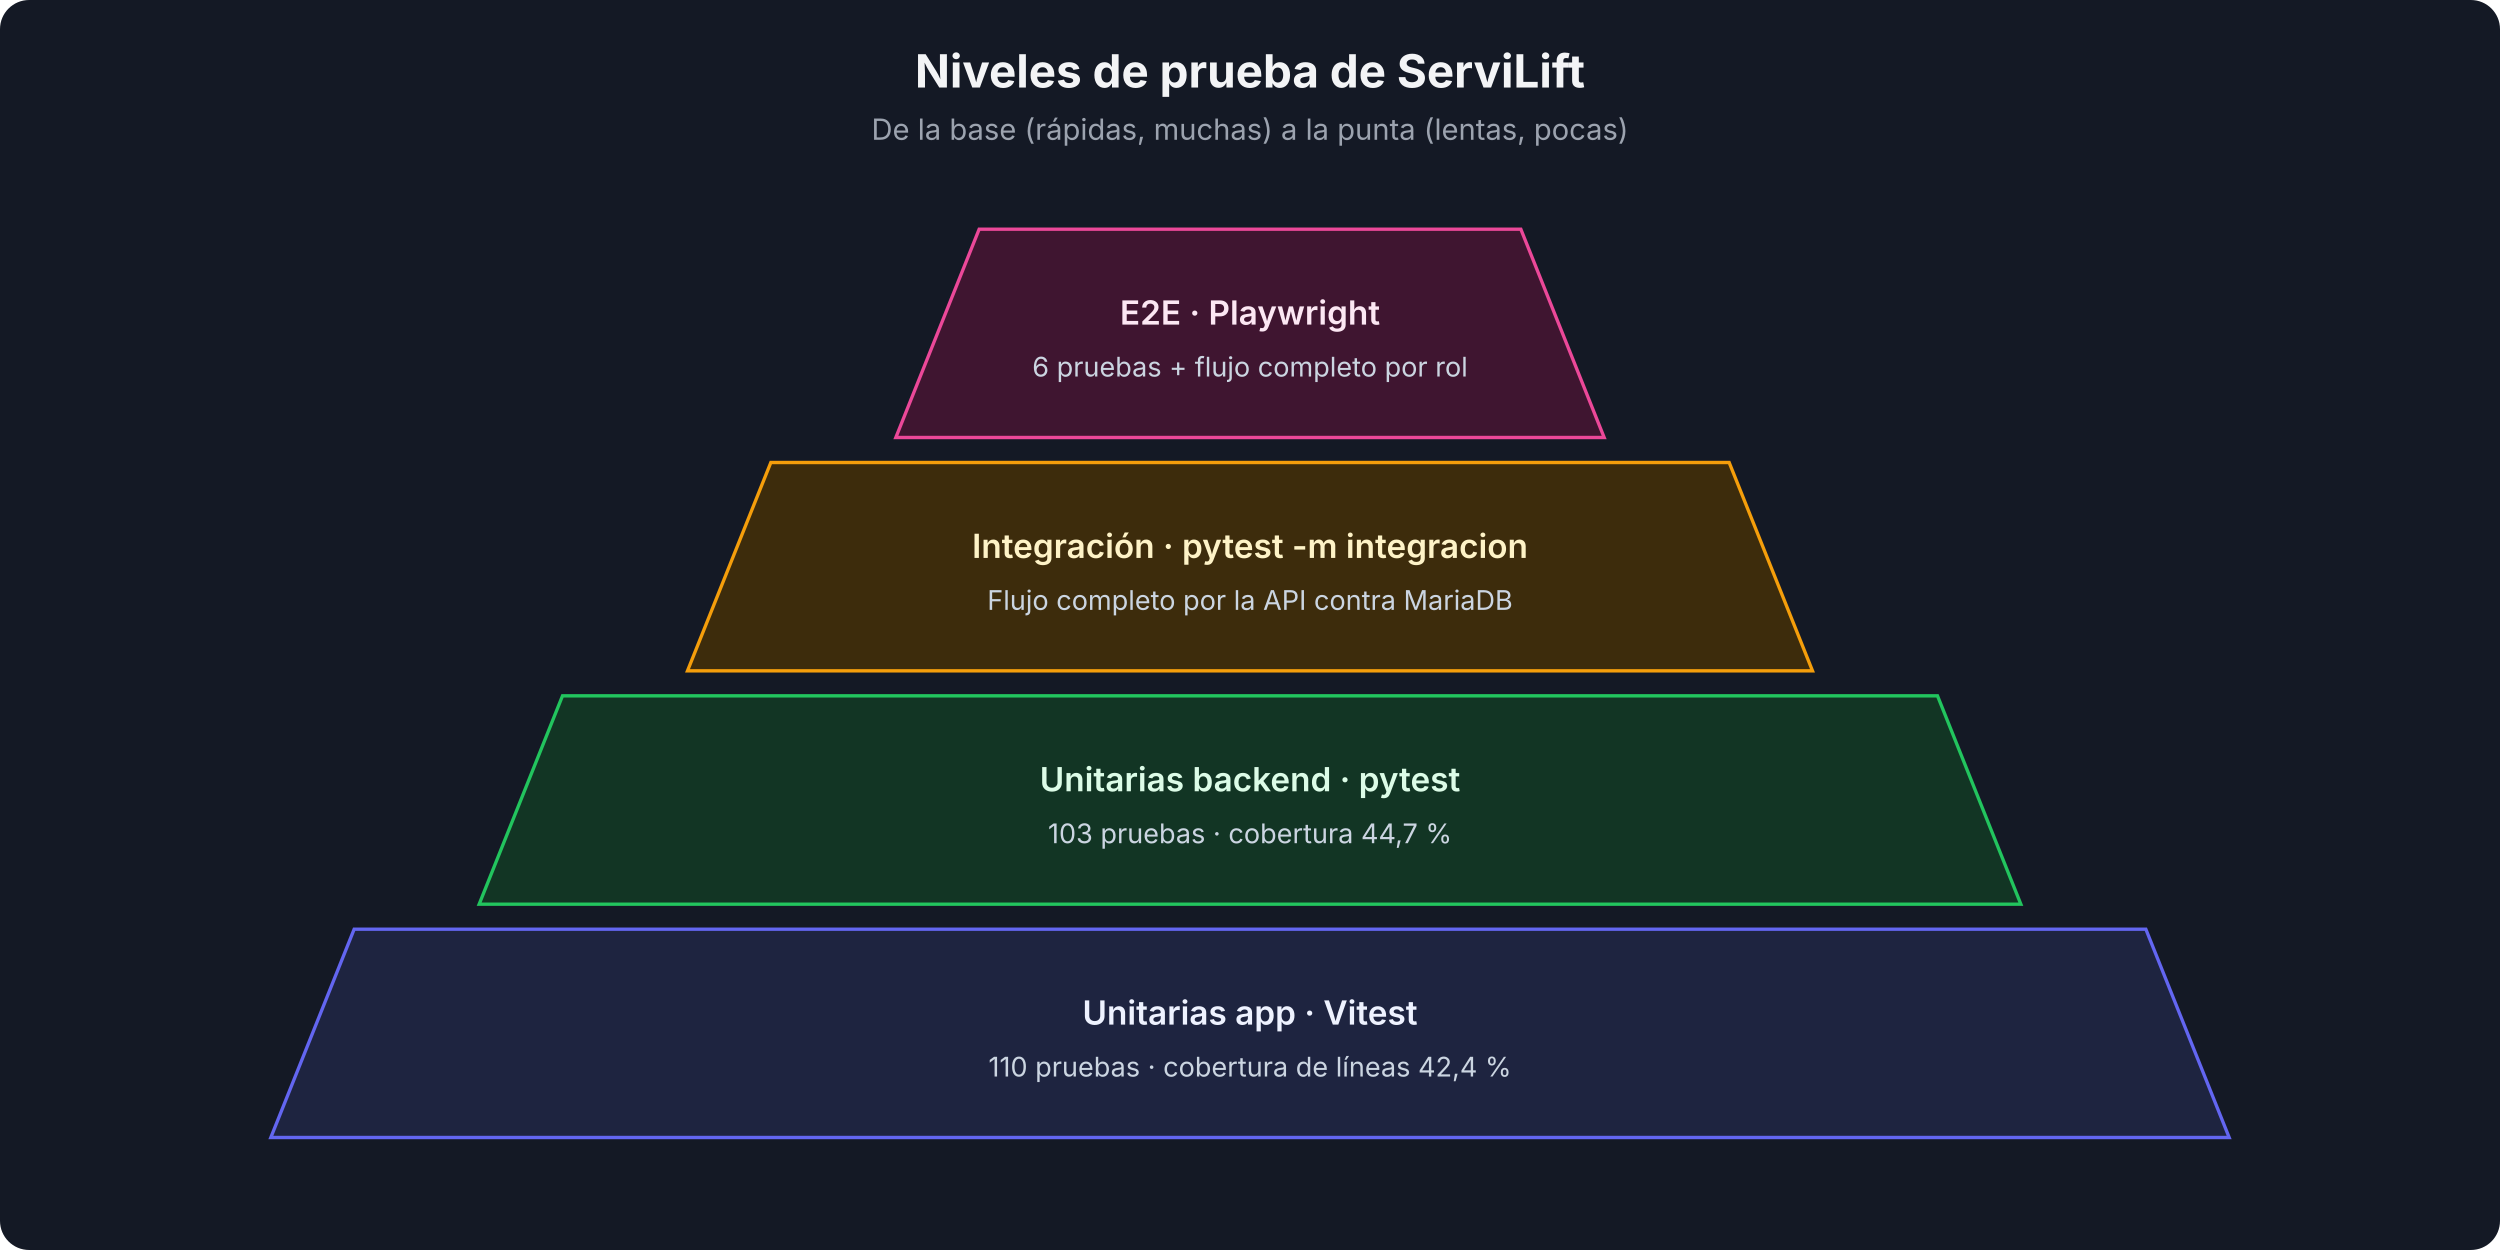
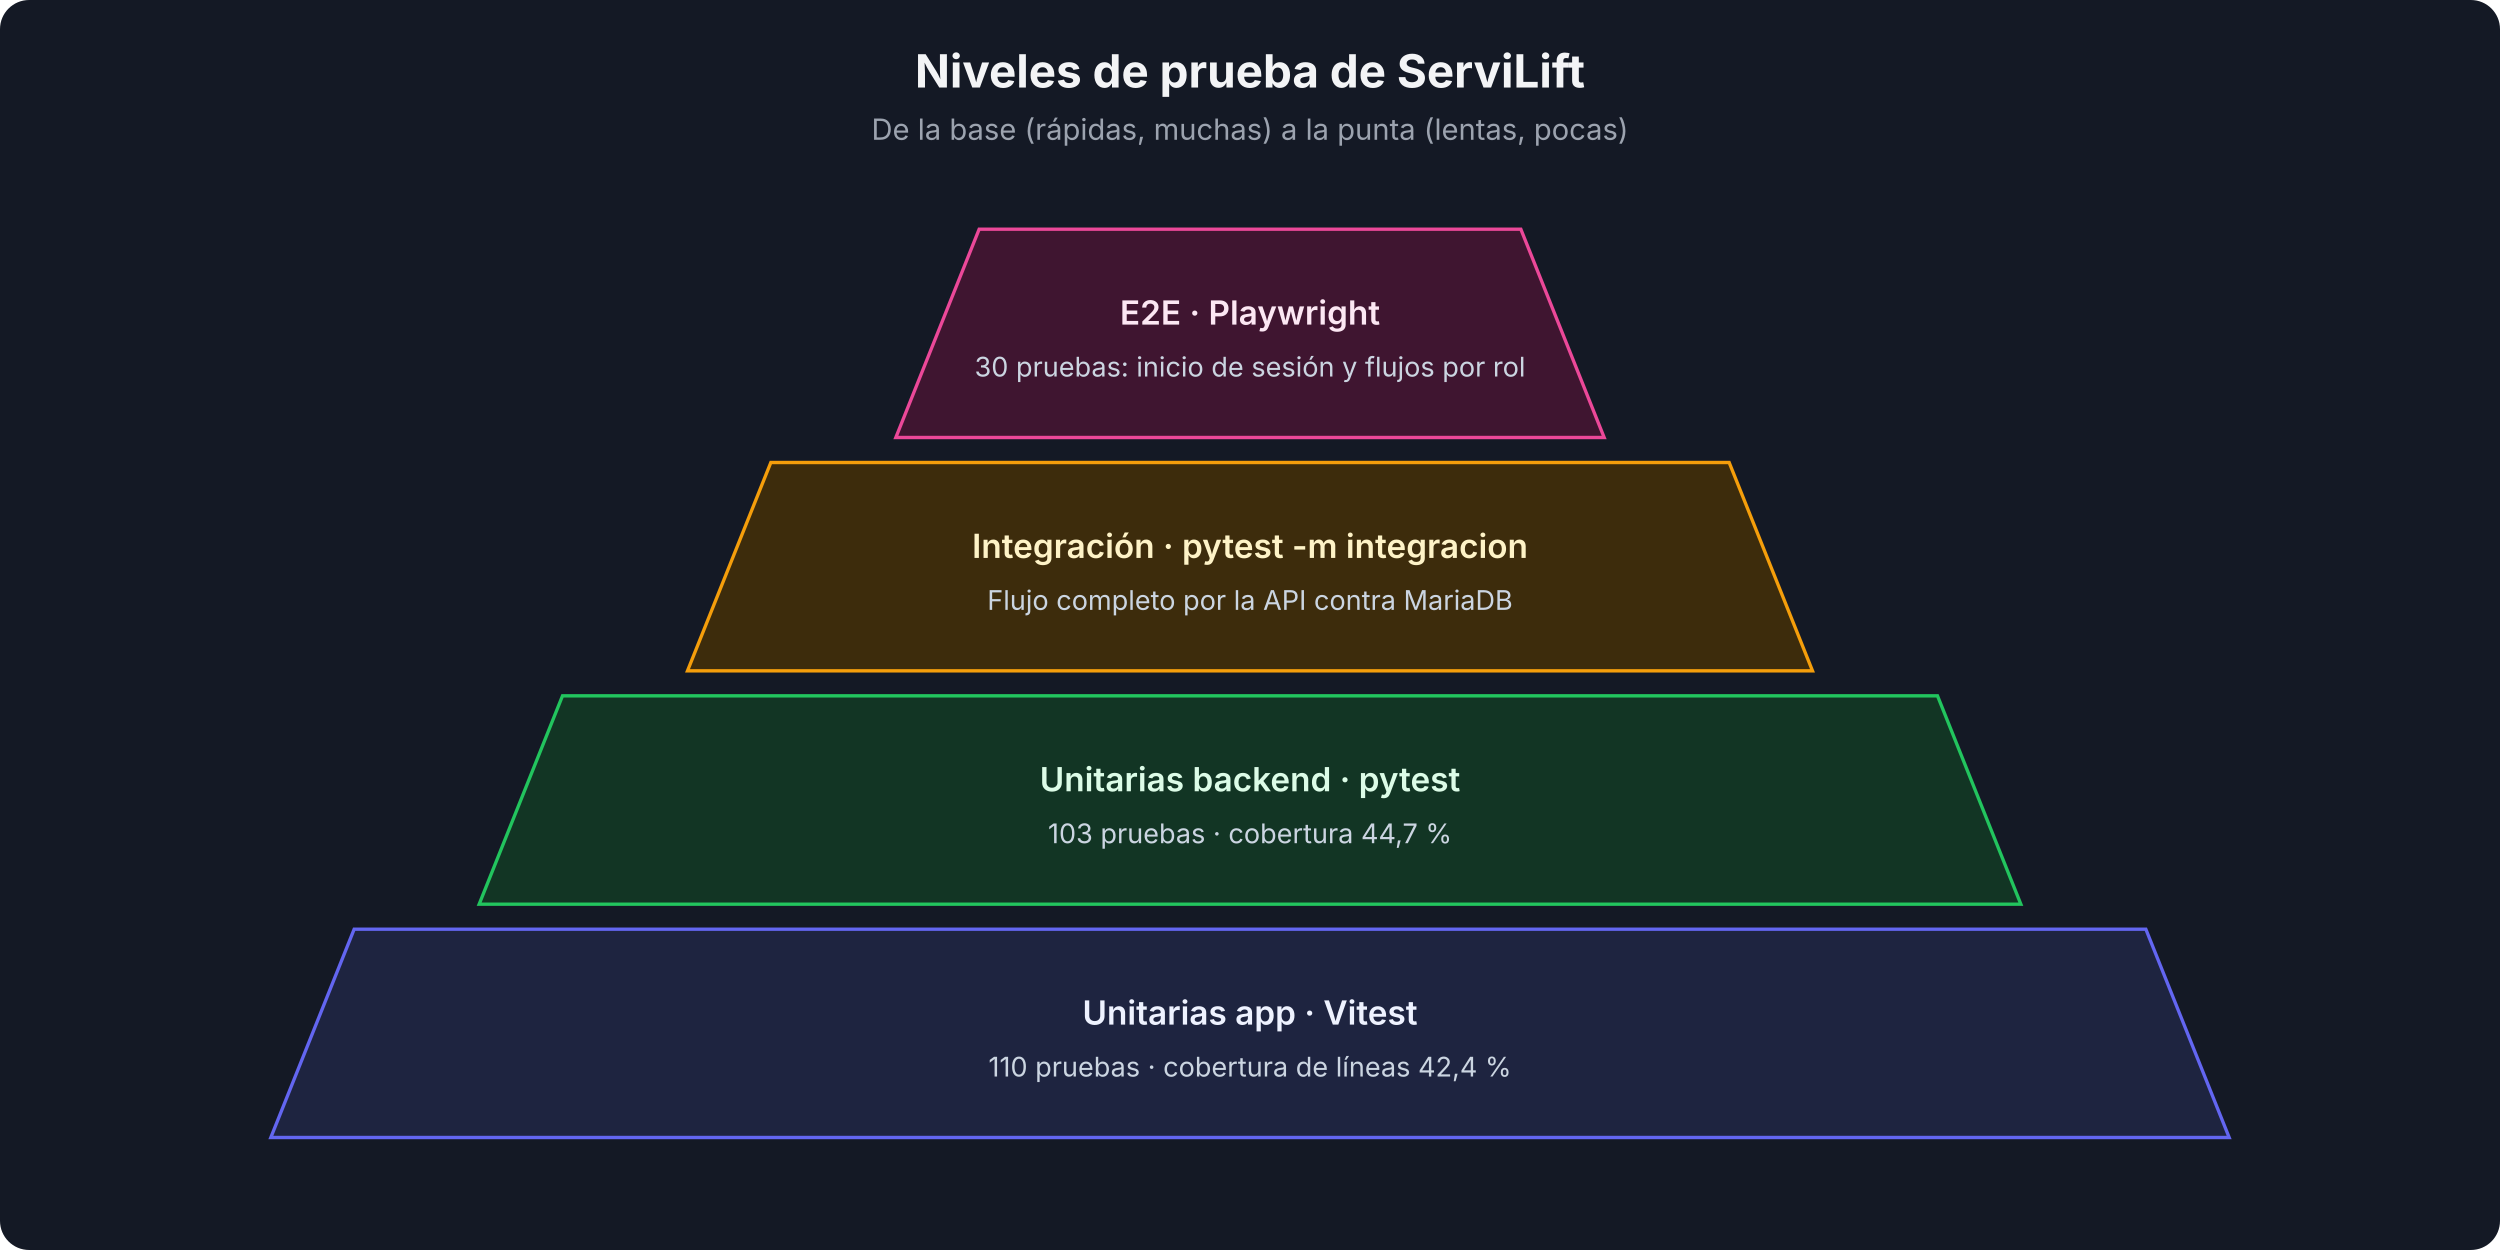
<svg xmlns="http://www.w3.org/2000/svg" width="1200" height="600" viewBox="0 0 1200 600" font-family="Inter, sans-serif">
  <defs>
    <marker id="m22c55e" viewBox="0 0 10 10" refX="9" refY="5" markerWidth="8" markerHeight="8" orient="auto-start-reverse">
      <path d="M0,0 L10,5 L0,10 z" fill="#22c55e" />
    </marker>
    <marker id="m22c55ei" viewBox="0 0 10 10" refX="9" refY="5" markerWidth="8" markerHeight="8" orient="auto-start-reverse">
      <path d="M0,0 L10,5 L0,10 z" fill="#22c55e" />
    </marker>
    <marker id="mf59e0b" viewBox="0 0 10 10" refX="9" refY="5" markerWidth="8" markerHeight="8" orient="auto-start-reverse">
      <path d="M0,0 L10,5 L0,10 z" fill="#f59e0b" />
    </marker>
    <marker id="mf59e0bi" viewBox="0 0 10 10" refX="9" refY="5" markerWidth="8" markerHeight="8" orient="auto-start-reverse">
      <path d="M0,0 L10,5 L0,10 z" fill="#f59e0b" />
    </marker>
    <marker id="mcbd5e1" viewBox="0 0 10 10" refX="9" refY="5" markerWidth="8" markerHeight="8" orient="auto-start-reverse">
      <path d="M0,0 L10,5 L0,10 z" fill="#cbd5e1" />
    </marker>
    <marker id="mcbd5e1i" viewBox="0 0 10 10" refX="9" refY="5" markerWidth="8" markerHeight="8" orient="auto-start-reverse">
      <path d="M0,0 L10,5 L0,10 z" fill="#cbd5e1" />
    </marker>
    <marker id="m7c8aa0" viewBox="0 0 10 10" refX="9" refY="5" markerWidth="8" markerHeight="8" orient="auto-start-reverse">
      <path d="M0,0 L10,5 L0,10 z" fill="#7c8aa0" />
    </marker>
    <marker id="m7c8aa0i" viewBox="0 0 10 10" refX="9" refY="5" markerWidth="8" markerHeight="8" orient="auto-start-reverse">
      <path d="M0,0 L10,5 L0,10 z" fill="#7c8aa0" />
    </marker>
    <marker id="ma5b4fc" viewBox="0 0 10 10" refX="9" refY="5" markerWidth="8" markerHeight="8" orient="auto-start-reverse">
      <path d="M0,0 L10,5 L0,10 z" fill="#a5b4fc" />
    </marker>
    <marker id="ma5b4fci" viewBox="0 0 10 10" refX="9" refY="5" markerWidth="8" markerHeight="8" orient="auto-start-reverse">
      <path d="M0,0 L10,5 L0,10 z" fill="#a5b4fc" />
    </marker>
    <marker id="m94a3b8" viewBox="0 0 10 10" refX="9" refY="5" markerWidth="8" markerHeight="8" orient="auto-start-reverse">
      <path d="M0,0 L10,5 L0,10 z" fill="#94a3b8" />
    </marker>
    <marker id="m94a3b8i" viewBox="0 0 10 10" refX="9" refY="5" markerWidth="8" markerHeight="8" orient="auto-start-reverse">
      <path d="M0,0 L10,5 L0,10 z" fill="#94a3b8" />
    </marker>
    <marker id="m7dd3fc" viewBox="0 0 10 10" refX="9" refY="5" markerWidth="8" markerHeight="8" orient="auto-start-reverse">
      <path d="M0,0 L10,5 L0,10 z" fill="#7dd3fc" />
    </marker>
    <marker id="m7dd3fci" viewBox="0 0 10 10" refX="9" refY="5" markerWidth="8" markerHeight="8" orient="auto-start-reverse">
      <path d="M0,0 L10,5 L0,10 z" fill="#7dd3fc" />
    </marker>
    <marker id="mf9a8d4" viewBox="0 0 10 10" refX="9" refY="5" markerWidth="8" markerHeight="8" orient="auto-start-reverse">
      <path d="M0,0 L10,5 L0,10 z" fill="#f9a8d4" />
    </marker>
    <marker id="mf9a8d4i" viewBox="0 0 10 10" refX="9" refY="5" markerWidth="8" markerHeight="8" orient="auto-start-reverse">
      <path d="M0,0 L10,5 L0,10 z" fill="#f9a8d4" />
    </marker>
    <marker id="m5eead4" viewBox="0 0 10 10" refX="9" refY="5" markerWidth="8" markerHeight="8" orient="auto-start-reverse">
      <path d="M0,0 L10,5 L0,10 z" fill="#5eead4" />
    </marker>
    <marker id="m5eead4i" viewBox="0 0 10 10" refX="9" refY="5" markerWidth="8" markerHeight="8" orient="auto-start-reverse">
      <path d="M0,0 L10,5 L0,10 z" fill="#5eead4" />
    </marker>
    <marker id="mfcd34d" viewBox="0 0 10 10" refX="9" refY="5" markerWidth="8" markerHeight="8" orient="auto-start-reverse">
      <path d="M0,0 L10,5 L0,10 z" fill="#fcd34d" />
    </marker>
    <marker id="mfcd34di" viewBox="0 0 10 10" refX="9" refY="5" markerWidth="8" markerHeight="8" orient="auto-start-reverse">
      <path d="M0,0 L10,5 L0,10 z" fill="#fcd34d" />
    </marker>
    <marker id="mf87171" viewBox="0 0 10 10" refX="9" refY="5" markerWidth="8" markerHeight="8" orient="auto-start-reverse">
      <path d="M0,0 L10,5 L0,10 z" fill="#f87171" />
    </marker>
    <marker id="mf87171i" viewBox="0 0 10 10" refX="9" refY="5" markerWidth="8" markerHeight="8" orient="auto-start-reverse">
      <path d="M0,0 L10,5 L0,10 z" fill="#f87171" />
    </marker>
    <marker id="m4ade80" viewBox="0 0 10 10" refX="9" refY="5" markerWidth="8" markerHeight="8" orient="auto-start-reverse">
      <path d="M0,0 L10,5 L0,10 z" fill="#4ade80" />
    </marker>
    <marker id="m4ade80i" viewBox="0 0 10 10" refX="9" refY="5" markerWidth="8" markerHeight="8" orient="auto-start-reverse">
      <path d="M0,0 L10,5 L0,10 z" fill="#4ade80" />
    </marker>
    <marker id="mc4b5fd" viewBox="0 0 10 10" refX="9" refY="5" markerWidth="8" markerHeight="8" orient="auto-start-reverse">
      <path d="M0,0 L10,5 L0,10 z" fill="#c4b5fd" />
    </marker>
    <marker id="mc4b5fdi" viewBox="0 0 10 10" refX="9" refY="5" markerWidth="8" markerHeight="8" orient="auto-start-reverse">
      <path d="M0,0 L10,5 L0,10 z" fill="#c4b5fd" />
    </marker>
    <marker id="mfbbf24" viewBox="0 0 10 10" refX="9" refY="5" markerWidth="8" markerHeight="8" orient="auto-start-reverse">
      <path d="M0,0 L10,5 L0,10 z" fill="#fbbf24" />
    </marker>
    <marker id="mfbbf24i" viewBox="0 0 10 10" refX="9" refY="5" markerWidth="8" markerHeight="8" orient="auto-start-reverse">
      <path d="M0,0 L10,5 L0,10 z" fill="#fbbf24" />
    </marker>
    <marker id="m64748b" viewBox="0 0 10 10" refX="9" refY="5" markerWidth="8" markerHeight="8" orient="auto-start-reverse">
      <path d="M0,0 L10,5 L0,10 z" fill="#64748b" />
    </marker>
    <marker id="m64748bi" viewBox="0 0 10 10" refX="9" refY="5" markerWidth="8" markerHeight="8" orient="auto-start-reverse">
      <path d="M0,0 L10,5 L0,10 z" fill="#64748b" />
    </marker>
    <marker id="m86efac" viewBox="0 0 10 10" refX="9" refY="5" markerWidth="8" markerHeight="8" orient="auto-start-reverse">
      <path d="M0,0 L10,5 L0,10 z" fill="#86efac" />
    </marker>
    <marker id="m86efaci" viewBox="0 0 10 10" refX="9" refY="5" markerWidth="8" markerHeight="8" orient="auto-start-reverse">
      <path d="M0,0 L10,5 L0,10 z" fill="#86efac" />
    </marker>
    <marker id="mfca5a5" viewBox="0 0 10 10" refX="9" refY="5" markerWidth="8" markerHeight="8" orient="auto-start-reverse">
      <path d="M0,0 L10,5 L0,10 z" fill="#fca5a5" />
    </marker>
    <marker id="mfca5a5i" viewBox="0 0 10 10" refX="9" refY="5" markerWidth="8" markerHeight="8" orient="auto-start-reverse">
      <path d="M0,0 L10,5 L0,10 z" fill="#fca5a5" />
    </marker>
  </defs>
  <rect width="1200" height="600" rx="14" fill="#141925" />
  <text x="600.0" y="34" font-size="22" font-weight="700" fill="#f3f4f6" text-anchor="middle" dominant-baseline="central">Niveles de prueba de ServiLift</text>
  <text x="600.0" y="62" font-size="14" fill="#9ca3af" text-anchor="middle" dominant-baseline="central">De la base (rápidas, muchas) a la punta (lentas, pocas)</text>
  <polygon points="470.0,110 730.0,110 770.0,210 430.0,210" fill="#3f1530" stroke="#ec4899" stroke-width="1.6" />
  <text x="600.0" y="150.0" font-size="16" fill="#fce7f3" font-weight="600" text-anchor="middle" dominant-baseline="central">E2E · Playwright</text>
-   <text x="600.0" y="176.0" font-size="13" fill="#cbd5e1" font-weight="400" text-anchor="middle" dominant-baseline="central">6 pruebas + flujo completo por rol</text>
+   <text x="600.0" y="176.0" font-size="13" fill="#cbd5e1" font-weight="400" text-anchor="middle" dominant-baseline="central">30 pruebas: inicio de sesión y flujos por rol</text>
  <polygon points="370.0,222 830.0,222 870.0,322 330.0,322" fill="#3d2c0c" stroke="#f59e0b" stroke-width="1.6" />
  <text x="600.0" y="262.0" font-size="16" fill="#fef3c7" font-weight="600" text-anchor="middle" dominant-baseline="central">Integración · pytest -m integracion</text>
  <text x="600.0" y="288.0" font-size="13" fill="#cbd5e1" font-weight="400" text-anchor="middle" dominant-baseline="central">Flujo completo por la API contra MariaDB</text>
  <polygon points="270.0,334 930.0,334 970.0,434 230.0,434" fill="#123524" stroke="#22c55e" stroke-width="1.6" />
  <text x="600.0" y="374.0" font-size="16" fill="#dcfce7" font-weight="600" text-anchor="middle" dominant-baseline="central">Unitarias backend · pytest</text>
  <text x="600.0" y="400.0" font-size="13" fill="#cbd5e1" font-weight="400" text-anchor="middle" dominant-baseline="central">103 pruebas · cobertura 44,7 %</text>
  <polygon points="170.0,446 1030.0,446 1070.0,546 130.0,546" fill="#1e2440" stroke="#6366f1" stroke-width="1.6" />
  <text x="600.0" y="486.0" font-size="16" fill="#eef2ff" font-weight="600" text-anchor="middle" dominant-baseline="central">Unitarias app · Vitest</text>
  <text x="600.0" y="512.0" font-size="13" fill="#cbd5e1" font-weight="400" text-anchor="middle" dominant-baseline="central">110 pruebas · cobertura de líneas 42,4 %</text>
</svg>
